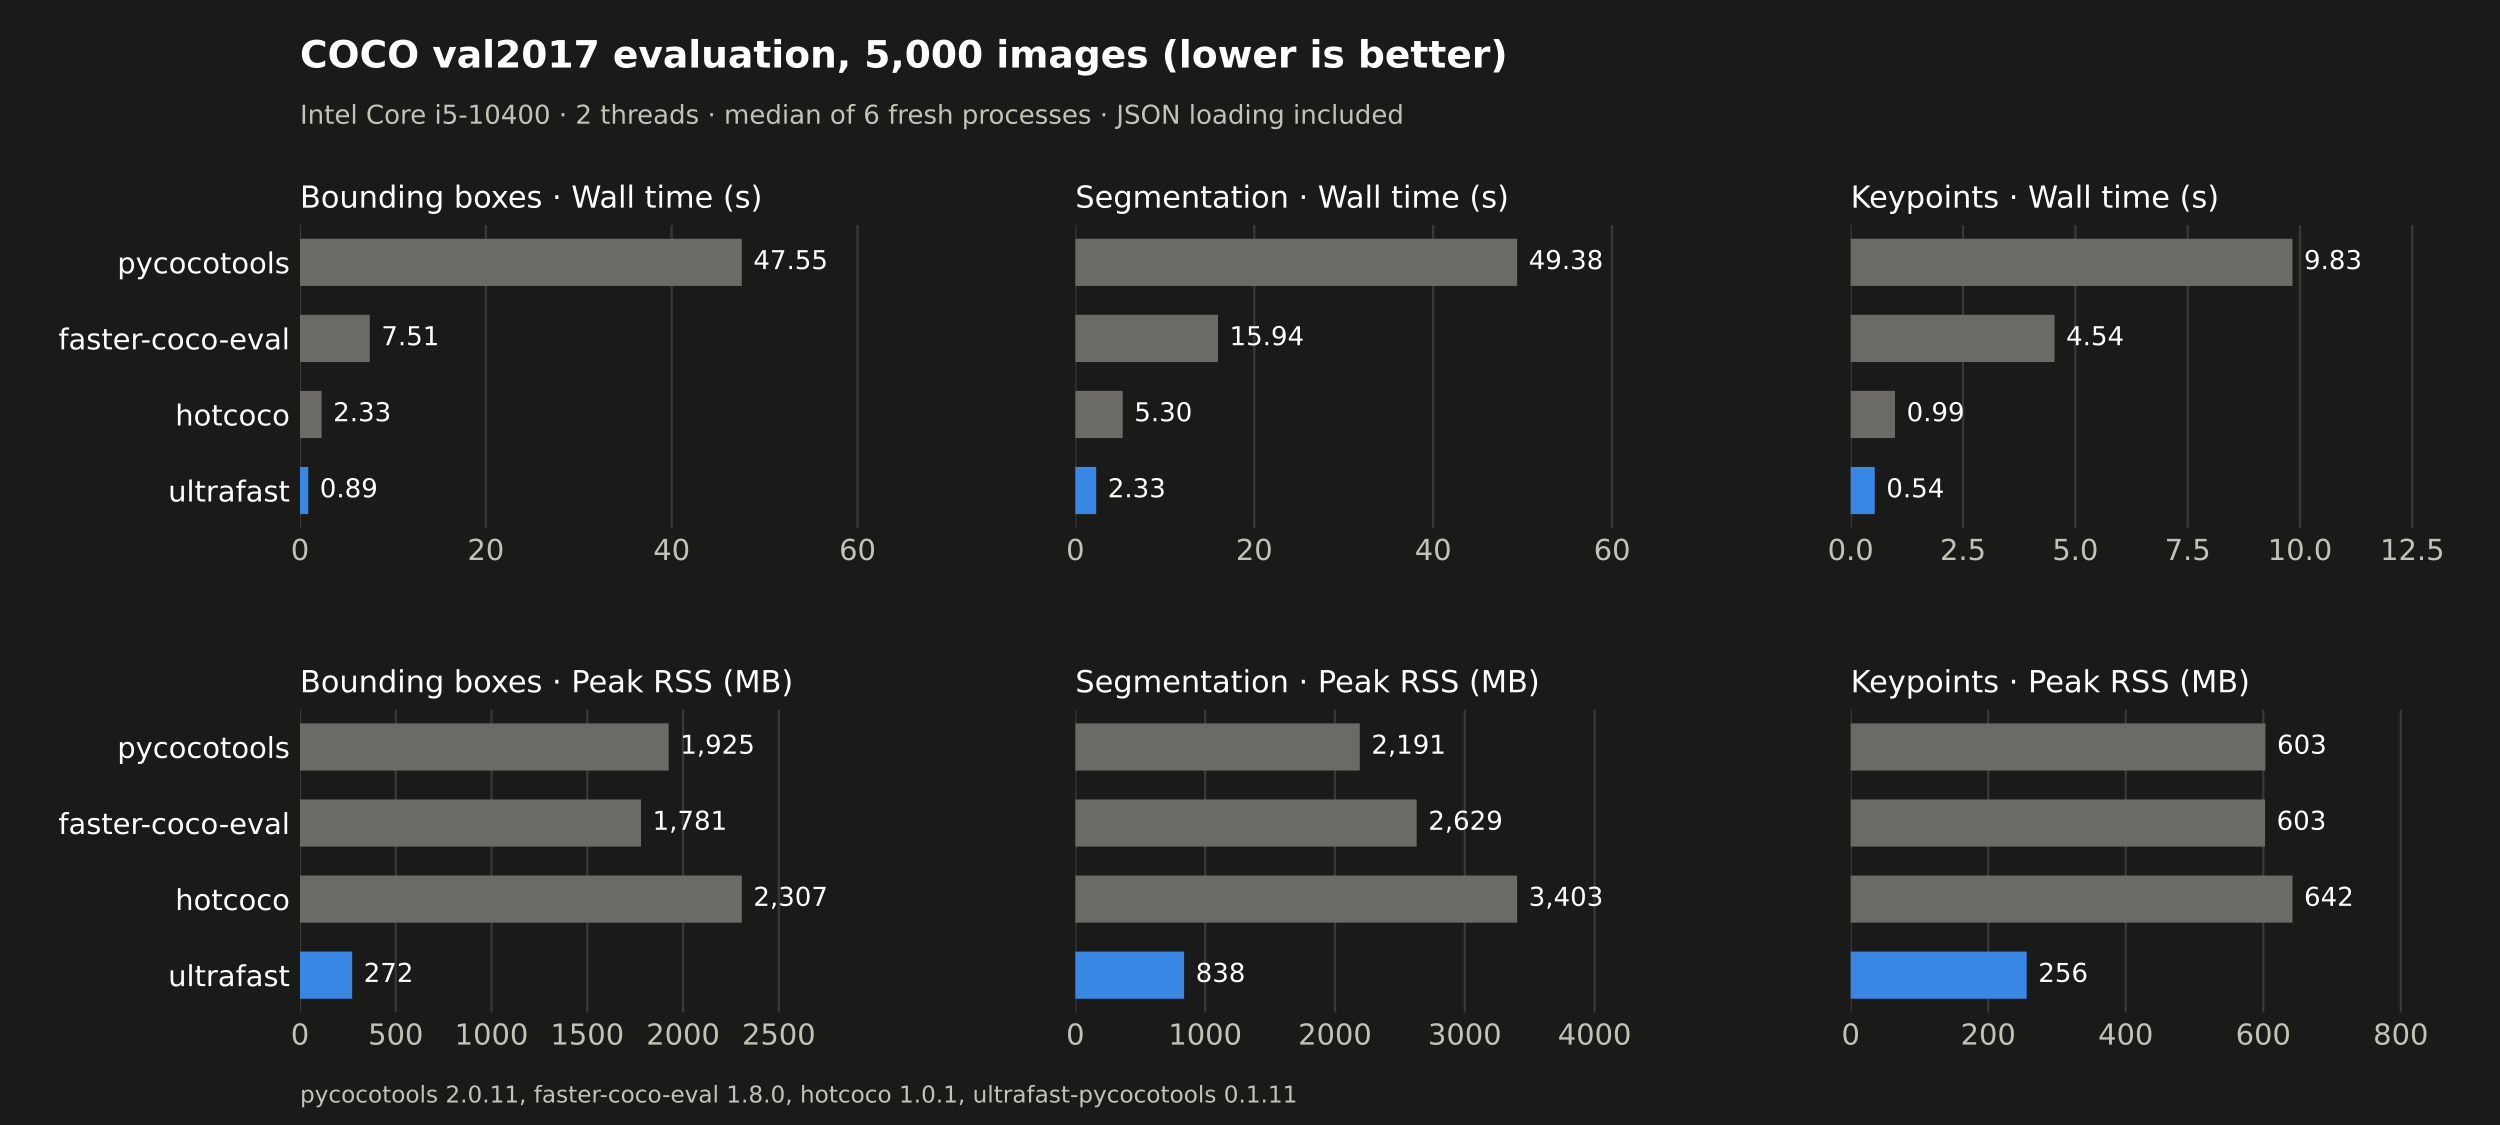
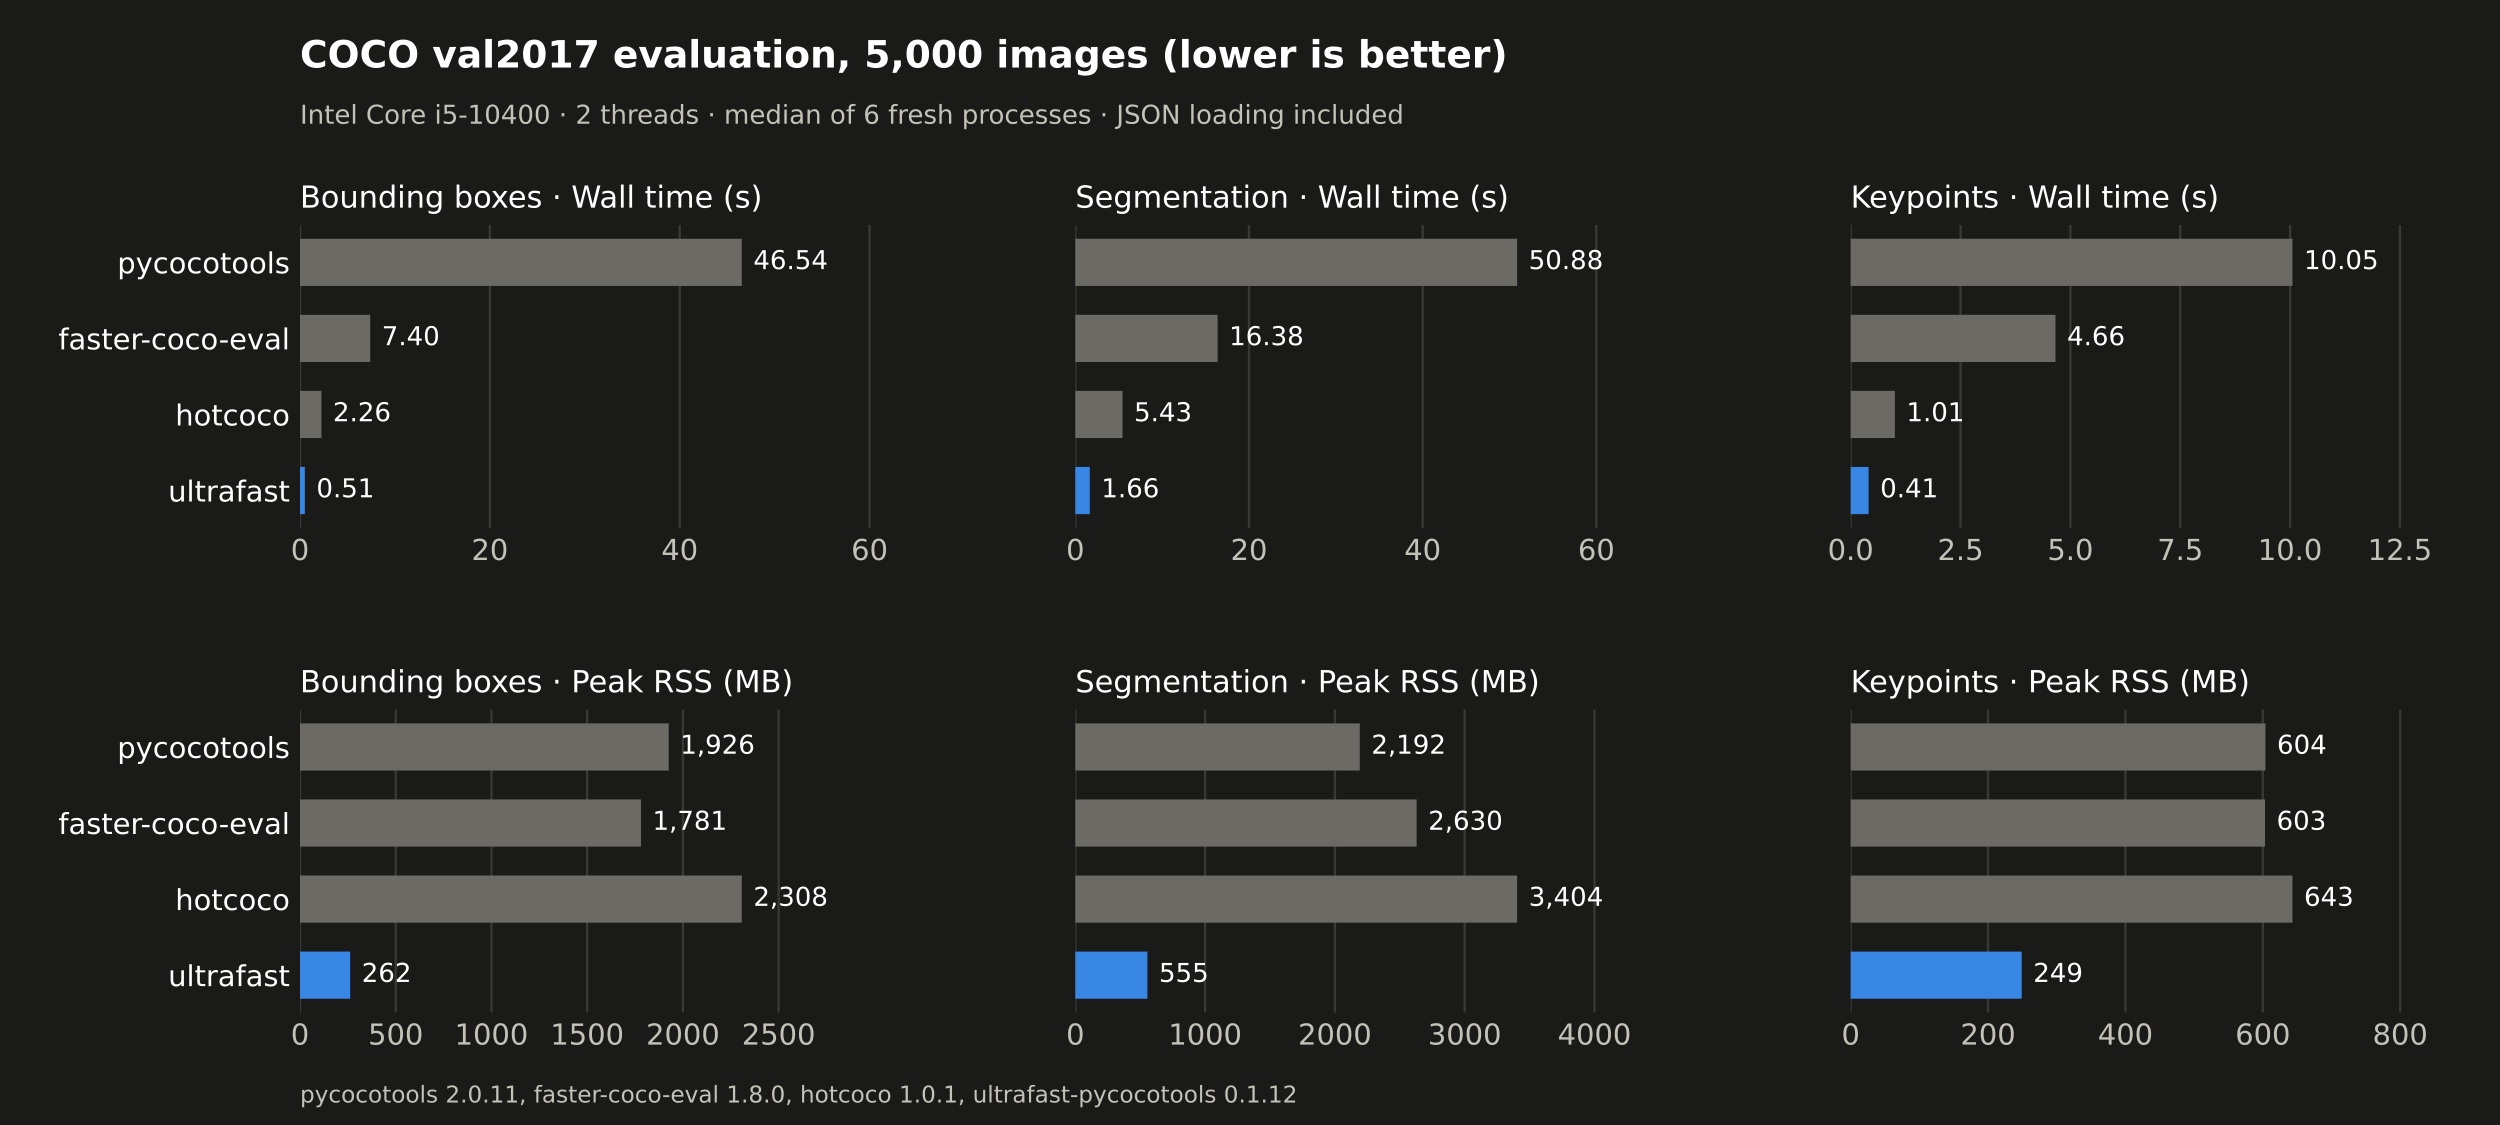
<svg xmlns="http://www.w3.org/2000/svg" width="864pt" height="388.8pt" viewBox="0 0 864 388.8" version="1.1">
  <defs>
    <style type="text/css">*{stroke-linejoin: round; stroke-linecap: butt}</style>
  </defs>
  <g id="figure_1">
    <g id="patch_1">
      <path d="M 0 388.8  L 864 388.8  L 864 0  L 0 0  z " style="fill: #1a1a19" />
    </g>
    <g id="axes_1">
      <g id="patch_2">
        <path d="M 103.68 182.437  L 302.166 182.437  L 302.166 77.76  L 103.68 77.76  z " style="fill: #1a1a19" />
      </g>
      <g id="matplotlib.axis_1">
        <g id="xtick_1">
          <g id="line2d_1">
-             <path d="M 103.68 182.437  L 103.68 77.76  " clip-path="url(#p5c78861c4b)" style="fill: none; stroke: #383835; stroke-width: 0.8; stroke-linecap: square" />
+             <path d="M 103.68 182.437  L 103.68 77.76  " clip-path="url(#p240dbb4131)" style="fill: none; stroke: #383835; stroke-width: 0.8; stroke-linecap: square" />
          </g>
          <g id="line2d_2" />
          <g id="text_1">
            <text style="font-size: 10px; font-family: 'DejaVu Sans'; text-anchor: middle; fill: #c3c2b7" x="103.68" y="193.535" transform="rotate(-0 103.68 193.5346)">0</text>
          </g>
        </g>
        <g id="xtick_2">
          <g id="line2d_3">
-             <path d="M 167.906 182.437  L 167.906 77.76  " clip-path="url(#p5c78861c4b)" style="fill: none; stroke: #383835; stroke-width: 0.8; stroke-linecap: square" />
+             <path d="M 169.293 182.437  L 169.293 77.76  " clip-path="url(#p240dbb4131)" style="fill: none; stroke: #383835; stroke-width: 0.8; stroke-linecap: square" />
          </g>
          <g id="line2d_4" />
          <g id="text_2">
-             <text style="font-size: 10px; font-family: 'DejaVu Sans'; text-anchor: middle; fill: #c3c2b7" x="167.906" y="193.535" transform="rotate(-0 167.906 193.5346)">20</text>
+             <text style="font-size: 10px; font-family: 'DejaVu Sans'; text-anchor: middle; fill: #c3c2b7" x="169.293" y="193.535" transform="rotate(-0 169.2928 193.5346)">20</text>
          </g>
        </g>
        <g id="xtick_3">
          <g id="line2d_5">
-             <path d="M 232.132 182.437  L 232.132 77.76  " clip-path="url(#p5c78861c4b)" style="fill: none; stroke: #383835; stroke-width: 0.8; stroke-linecap: square" />
+             <path d="M 234.906 182.437  L 234.906 77.76  " clip-path="url(#p240dbb4131)" style="fill: none; stroke: #383835; stroke-width: 0.8; stroke-linecap: square" />
          </g>
          <g id="line2d_6" />
          <g id="text_3">
-             <text style="font-size: 10px; font-family: 'DejaVu Sans'; text-anchor: middle; fill: #c3c2b7" x="232.132" y="193.535" transform="rotate(-0 232.1321 193.5346)">40</text>
+             <text style="font-size: 10px; font-family: 'DejaVu Sans'; text-anchor: middle; fill: #c3c2b7" x="234.906" y="193.535" transform="rotate(-0 234.9055 193.5346)">40</text>
          </g>
        </g>
        <g id="xtick_4">
          <g id="line2d_7">
-             <path d="M 296.358 182.437  L 296.358 77.76  " clip-path="url(#p5c78861c4b)" style="fill: none; stroke: #383835; stroke-width: 0.8; stroke-linecap: square" />
+             <path d="M 300.518 182.437  L 300.518 77.76  " clip-path="url(#p240dbb4131)" style="fill: none; stroke: #383835; stroke-width: 0.8; stroke-linecap: square" />
          </g>
          <g id="line2d_8" />
          <g id="text_4">
-             <text style="font-size: 10px; font-family: 'DejaVu Sans'; text-anchor: middle; fill: #c3c2b7" x="296.358" y="193.535" transform="rotate(-0 296.3581 193.5346)">60</text>
+             <text style="font-size: 10px; font-family: 'DejaVu Sans'; text-anchor: middle; fill: #c3c2b7" x="300.518" y="193.535" transform="rotate(-0 300.5183 193.5346)">60</text>
          </g>
        </g>
      </g>
      <g id="matplotlib.axis_2">
        <g id="ytick_1">
          <g id="line2d_9" />
          <g id="text_5">
            <text style="font-size: 10px; font-family: 'DejaVu Sans'; text-anchor: end; fill: #ffffff" x="100.18" y="94.466" transform="rotate(-0 100.18 94.46639)">pycocotools</text>
          </g>
        </g>
        <g id="ytick_2">
          <g id="line2d_10" />
          <g id="text_6">
            <text style="font-size: 10px; font-family: 'DejaVu Sans'; text-anchor: end; fill: #ffffff" x="100.18" y="120.754" transform="rotate(-0 100.18 120.7539)">faster-coco-eval</text>
          </g>
        </g>
        <g id="ytick_3">
          <g id="line2d_11" />
          <g id="text_7">
            <text style="font-size: 10px; font-family: 'DejaVu Sans'; text-anchor: end; fill: #ffffff" x="100.18" y="147.041" transform="rotate(-0 100.18 147.0414)">hotcoco</text>
          </g>
        </g>
        <g id="ytick_4">
          <g id="line2d_12" />
          <g id="text_8">
            <text style="font-size: 10px; font-family: 'DejaVu Sans'; text-anchor: end; fill: #ffffff" x="100.18" y="173.329" transform="rotate(-0 100.18 173.329)">ultrafast</text>
          </g>
        </g>
      </g>
      <g id="patch_3">
-         <path d="M 103.68 82.518  L 256.362 82.518  L 256.362 98.816  L 103.68 98.816  z " clip-path="url(#p5c78861c4b)" style="fill: #6b6a64" />
+         <path d="M 103.68 82.518  L 256.362 82.518  L 256.362 98.816  L 103.68 98.816  z " clip-path="url(#p240dbb4131)" style="fill: #6b6a64" />
      </g>
      <g id="patch_4">
-         <path d="M 103.68 108.806  L 127.798 108.806  L 127.798 125.104  L 103.68 125.104  z " clip-path="url(#p5c78861c4b)" style="fill: #6b6a64" />
+         <path d="M 103.68 108.806  L 127.944 108.806  L 127.944 125.104  L 103.68 125.104  z " clip-path="url(#p240dbb4131)" style="fill: #6b6a64" />
      </g>
      <g id="patch_5">
-         <path d="M 103.68 135.093  L 111.154 135.093  L 111.154 151.391  L 103.68 151.391  z " clip-path="url(#p5c78861c4b)" style="fill: #6b6a64" />
+         <path d="M 103.68 135.093  L 111.087 135.093  L 111.087 151.391  L 103.68 151.391  z " clip-path="url(#p240dbb4131)" style="fill: #6b6a64" />
      </g>
      <g id="patch_6">
-         <path d="M 103.68 161.381  L 106.528 161.381  L 106.528 177.679  L 103.68 177.679  z " clip-path="url(#p5c78861c4b)" style="fill: #3987e5" />
+         <path d="M 103.68 161.381  L 105.352 161.381  L 105.352 177.679  L 103.68 177.679  z " clip-path="url(#p240dbb4131)" style="fill: #3987e5" />
      </g>
      <g id="text_9">
-         <text style="font-size: 9px; font-family: 'DejaVu Sans'; text-anchor: start; fill: #ffffff" x="260.362" y="93.005" transform="rotate(-0 260.3619 93.00507)">47.55</text>
+         <text style="font-size: 9px; font-family: 'DejaVu Sans'; text-anchor: start; fill: #ffffff" x="260.362" y="93.005" transform="rotate(-0 260.3619 93.00507)">46.54</text>
      </g>
      <g id="text_10">
-         <text style="font-size: 9px; font-family: 'DejaVu Sans'; text-anchor: start; fill: #ffffff" x="131.798" y="119.293" transform="rotate(-0 131.7985 119.2926)">7.51</text>
+         <text style="font-size: 9px; font-family: 'DejaVu Sans'; text-anchor: start; fill: #ffffff" x="131.944" y="119.293" transform="rotate(-0 131.9441 119.2926)">7.40</text>
      </g>
      <g id="text_11">
-         <text style="font-size: 9px; font-family: 'DejaVu Sans'; text-anchor: start; fill: #ffffff" x="115.154" y="145.58" transform="rotate(-0 115.1537 145.5801)">2.33</text>
+         <text style="font-size: 9px; font-family: 'DejaVu Sans'; text-anchor: start; fill: #ffffff" x="115.087" y="145.58" transform="rotate(-0 115.0869 145.5801)">2.26</text>
      </g>
      <g id="text_12">
-         <text style="font-size: 9px; font-family: 'DejaVu Sans'; text-anchor: start; fill: #ffffff" x="110.528" y="171.868" transform="rotate(-0 110.5276 171.8676)">0.89</text>
+         <text style="font-size: 9px; font-family: 'DejaVu Sans'; text-anchor: start; fill: #ffffff" x="109.352" y="171.868" transform="rotate(-0 109.352 171.8676)">0.51</text>
      </g>
      <g id="text_13">
        <text style="font-size: 10.5px; font-family: 'DejaVu Sans'; text-anchor: start; fill: #ffffff" x="103.68" y="71.76" transform="rotate(-0 103.68 71.76)">Bounding boxes · Wall time (s)</text>
      </g>
    </g>
    <g id="axes_2">
      <g id="patch_7">
        <path d="M 371.637 182.437  L 570.123 182.437  L 570.123 77.76  L 371.637 77.76  z " style="fill: #1a1a19" />
      </g>
      <g id="matplotlib.axis_3">
        <g id="xtick_5">
          <g id="line2d_13">
-             <path d="M 371.637 182.437  L 371.637 77.76  " clip-path="url(#p87a5c03e8a)" style="fill: none; stroke: #383835; stroke-width: 0.8; stroke-linecap: square" />
+             <path d="M 371.637 182.437  L 371.637 77.76  " clip-path="url(#pd3900a19e0)" style="fill: none; stroke: #383835; stroke-width: 0.8; stroke-linecap: square" />
          </g>
          <g id="line2d_14" />
          <g id="text_14">
            <text style="font-size: 10px; font-family: 'DejaVu Sans'; text-anchor: middle; fill: #c3c2b7" x="371.637" y="193.535" transform="rotate(-0 371.6368 193.5346)">0</text>
          </g>
        </g>
        <g id="xtick_6">
          <g id="line2d_15">
-             <path d="M 433.473 182.437  L 433.473 77.76  " clip-path="url(#p87a5c03e8a)" style="fill: none; stroke: #383835; stroke-width: 0.8; stroke-linecap: square" />
+             <path d="M 431.655 182.437  L 431.655 77.76  " clip-path="url(#pd3900a19e0)" style="fill: none; stroke: #383835; stroke-width: 0.8; stroke-linecap: square" />
          </g>
          <g id="line2d_16" />
          <g id="text_15">
-             <text style="font-size: 10px; font-family: 'DejaVu Sans'; text-anchor: middle; fill: #c3c2b7" x="433.473" y="193.535" transform="rotate(-0 433.4728 193.5346)">20</text>
+             <text style="font-size: 10px; font-family: 'DejaVu Sans'; text-anchor: middle; fill: #c3c2b7" x="431.655" y="193.535" transform="rotate(-0 431.6547 193.5346)">20</text>
          </g>
        </g>
        <g id="xtick_7">
          <g id="line2d_17">
-             <path d="M 495.309 182.437  L 495.309 77.76  " clip-path="url(#p87a5c03e8a)" style="fill: none; stroke: #383835; stroke-width: 0.8; stroke-linecap: square" />
+             <path d="M 491.673 182.437  L 491.673 77.76  " clip-path="url(#pd3900a19e0)" style="fill: none; stroke: #383835; stroke-width: 0.8; stroke-linecap: square" />
          </g>
          <g id="line2d_18" />
          <g id="text_16">
-             <text style="font-size: 10px; font-family: 'DejaVu Sans'; text-anchor: middle; fill: #c3c2b7" x="495.309" y="193.535" transform="rotate(-0 495.3088 193.5346)">40</text>
+             <text style="font-size: 10px; font-family: 'DejaVu Sans'; text-anchor: middle; fill: #c3c2b7" x="491.673" y="193.535" transform="rotate(-0 491.6727 193.5346)">40</text>
          </g>
        </g>
        <g id="xtick_8">
          <g id="line2d_19">
-             <path d="M 557.145 182.437  L 557.145 77.76  " clip-path="url(#p87a5c03e8a)" style="fill: none; stroke: #383835; stroke-width: 0.8; stroke-linecap: square" />
+             <path d="M 551.691 182.437  L 551.691 77.76  " clip-path="url(#pd3900a19e0)" style="fill: none; stroke: #383835; stroke-width: 0.8; stroke-linecap: square" />
          </g>
          <g id="line2d_20" />
          <g id="text_17">
-             <text style="font-size: 10px; font-family: 'DejaVu Sans'; text-anchor: middle; fill: #c3c2b7" x="557.145" y="193.535" transform="rotate(-0 557.1448 193.5346)">60</text>
+             <text style="font-size: 10px; font-family: 'DejaVu Sans'; text-anchor: middle; fill: #c3c2b7" x="551.691" y="193.535" transform="rotate(-0 551.6906 193.5346)">60</text>
          </g>
        </g>
      </g>
      <g id="matplotlib.axis_4">
        <g id="ytick_5">
          <g id="line2d_21" />
        </g>
        <g id="ytick_6">
          <g id="line2d_22" />
        </g>
        <g id="ytick_7">
          <g id="line2d_23" />
        </g>
        <g id="ytick_8">
          <g id="line2d_24" />
        </g>
      </g>
      <g id="patch_8">
-         <path d="M 371.637 82.518  L 524.319 82.518  L 524.319 98.816  L 371.637 98.816  z " clip-path="url(#p87a5c03e8a)" style="fill: #6b6a64" />
+         <path d="M 371.637 82.518  L 524.319 82.518  L 524.319 98.816  L 371.637 98.816  z " clip-path="url(#pd3900a19e0)" style="fill: #6b6a64" />
      </g>
      <g id="patch_9">
-         <path d="M 371.637 108.806  L 420.933 108.806  L 420.933 125.104  L 371.637 125.104  z " clip-path="url(#p87a5c03e8a)" style="fill: #6b6a64" />
+         <path d="M 371.637 108.806  L 420.806 108.806  L 420.806 125.104  L 371.637 125.104  z " clip-path="url(#pd3900a19e0)" style="fill: #6b6a64" />
      </g>
      <g id="patch_10">
-         <path d="M 371.637 135.093  L 388.012 135.093  L 388.012 151.391  L 371.637 151.391  z " clip-path="url(#p87a5c03e8a)" style="fill: #6b6a64" />
+         <path d="M 371.637 135.093  L 387.931 135.093  L 387.931 151.391  L 371.637 151.391  z " clip-path="url(#pd3900a19e0)" style="fill: #6b6a64" />
      </g>
      <g id="patch_11">
-         <path d="M 371.637 161.381  L 378.85 161.381  L 378.85 177.679  L 371.637 177.679  z " clip-path="url(#p87a5c03e8a)" style="fill: #3987e5" />
+         <path d="M 371.637 161.381  L 376.623 161.381  L 376.623 177.679  L 371.637 177.679  z " clip-path="url(#pd3900a19e0)" style="fill: #3987e5" />
      </g>
      <g id="text_18">
-         <text style="font-size: 9px; font-family: 'DejaVu Sans'; text-anchor: start; fill: #ffffff" x="528.319" y="93.005" transform="rotate(-0 528.3187 93.00507)">49.38</text>
+         <text style="font-size: 9px; font-family: 'DejaVu Sans'; text-anchor: start; fill: #ffffff" x="528.319" y="93.005" transform="rotate(-0 528.3187 93.00507)">50.88</text>
      </g>
      <g id="text_19">
-         <text style="font-size: 9px; font-family: 'DejaVu Sans'; text-anchor: start; fill: #ffffff" x="424.933" y="119.293" transform="rotate(-0 424.9331 119.2926)">15.94</text>
+         <text style="font-size: 9px; font-family: 'DejaVu Sans'; text-anchor: start; fill: #ffffff" x="424.806" y="119.293" transform="rotate(-0 424.8057 119.2926)">16.38</text>
      </g>
      <g id="text_20">
-         <text style="font-size: 9px; font-family: 'DejaVu Sans'; text-anchor: start; fill: #ffffff" x="392.012" y="145.58" transform="rotate(-0 392.0124 145.5801)">5.30</text>
+         <text style="font-size: 9px; font-family: 'DejaVu Sans'; text-anchor: start; fill: #ffffff" x="391.931" y="145.58" transform="rotate(-0 391.9312 145.5801)">5.43</text>
      </g>
      <g id="text_21">
-         <text style="font-size: 9px; font-family: 'DejaVu Sans'; text-anchor: start; fill: #ffffff" x="382.85" y="171.868" transform="rotate(-0 382.8504 171.8676)">2.33</text>
+         <text style="font-size: 9px; font-family: 'DejaVu Sans'; text-anchor: start; fill: #ffffff" x="380.623" y="171.868" transform="rotate(-0 380.6228 171.8676)">1.66</text>
      </g>
      <g id="text_22">
        <text style="font-size: 10.5px; font-family: 'DejaVu Sans'; text-anchor: start; fill: #ffffff" x="371.637" y="71.76" transform="rotate(-0 371.6368 71.76)">Segmentation · Wall time (s)</text>
      </g>
    </g>
    <g id="axes_3">
      <g id="patch_12">
        <path d="M 639.594 182.437  L 838.08 182.437  L 838.08 77.76  L 639.594 77.76  z " style="fill: #1a1a19" />
      </g>
      <g id="matplotlib.axis_5">
        <g id="xtick_9">
          <g id="line2d_25">
-             <path d="M 639.594 182.437  L 639.594 77.76  " clip-path="url(#pe37d526470)" style="fill: none; stroke: #383835; stroke-width: 0.8; stroke-linecap: square" />
+             <path d="M 639.594 182.437  L 639.594 77.76  " clip-path="url(#pa5598e2935)" style="fill: none; stroke: #383835; stroke-width: 0.8; stroke-linecap: square" />
          </g>
          <g id="line2d_26" />
          <g id="text_23">
            <text style="font-size: 10px; font-family: 'DejaVu Sans'; text-anchor: middle; fill: #c3c2b7" x="639.594" y="193.535" transform="rotate(-0 639.5935 193.5346)">0.0</text>
          </g>
        </g>
        <g id="xtick_10">
          <g id="line2d_27">
-             <path d="M 678.415 182.437  L 678.415 77.76  " clip-path="url(#pe37d526470)" style="fill: none; stroke: #383835; stroke-width: 0.8; stroke-linecap: square" />
+             <path d="M 677.559 182.437  L 677.559 77.76  " clip-path="url(#pa5598e2935)" style="fill: none; stroke: #383835; stroke-width: 0.8; stroke-linecap: square" />
          </g>
          <g id="line2d_28" />
          <g id="text_24">
-             <text style="font-size: 10px; font-family: 'DejaVu Sans'; text-anchor: middle; fill: #c3c2b7" x="678.415" y="193.535" transform="rotate(-0 678.4153 193.5346)">2.5</text>
+             <text style="font-size: 10px; font-family: 'DejaVu Sans'; text-anchor: middle; fill: #c3c2b7" x="677.559" y="193.535" transform="rotate(-0 677.5586 193.5346)">2.5</text>
          </g>
        </g>
        <g id="xtick_11">
          <g id="line2d_29">
-             <path d="M 717.237 182.437  L 717.237 77.76  " clip-path="url(#pe37d526470)" style="fill: none; stroke: #383835; stroke-width: 0.8; stroke-linecap: square" />
+             <path d="M 715.524 182.437  L 715.524 77.76  " clip-path="url(#pa5598e2935)" style="fill: none; stroke: #383835; stroke-width: 0.8; stroke-linecap: square" />
          </g>
          <g id="line2d_30" />
          <g id="text_25">
-             <text style="font-size: 10px; font-family: 'DejaVu Sans'; text-anchor: middle; fill: #c3c2b7" x="717.237" y="193.535" transform="rotate(-0 717.237 193.5346)">5.0</text>
+             <text style="font-size: 10px; font-family: 'DejaVu Sans'; text-anchor: middle; fill: #c3c2b7" x="715.524" y="193.535" transform="rotate(-0 715.5237 193.5346)">5.0</text>
          </g>
        </g>
        <g id="xtick_12">
          <g id="line2d_31">
-             <path d="M 756.059 182.437  L 756.059 77.76  " clip-path="url(#pe37d526470)" style="fill: none; stroke: #383835; stroke-width: 0.8; stroke-linecap: square" />
+             <path d="M 753.489 182.437  L 753.489 77.76  " clip-path="url(#pa5598e2935)" style="fill: none; stroke: #383835; stroke-width: 0.8; stroke-linecap: square" />
          </g>
          <g id="line2d_32" />
          <g id="text_26">
-             <text style="font-size: 10px; font-family: 'DejaVu Sans'; text-anchor: middle; fill: #c3c2b7" x="756.059" y="193.535" transform="rotate(-0 756.0588 193.5346)">7.5</text>
+             <text style="font-size: 10px; font-family: 'DejaVu Sans'; text-anchor: middle; fill: #c3c2b7" x="753.489" y="193.535" transform="rotate(-0 753.4888 193.5346)">7.5</text>
          </g>
        </g>
        <g id="xtick_13">
          <g id="line2d_33">
-             <path d="M 794.881 182.437  L 794.881 77.76  " clip-path="url(#pe37d526470)" style="fill: none; stroke: #383835; stroke-width: 0.8; stroke-linecap: square" />
+             <path d="M 791.454 182.437  L 791.454 77.76  " clip-path="url(#pa5598e2935)" style="fill: none; stroke: #383835; stroke-width: 0.8; stroke-linecap: square" />
          </g>
          <g id="line2d_34" />
          <g id="text_27">
-             <text style="font-size: 10px; font-family: 'DejaVu Sans'; text-anchor: middle; fill: #c3c2b7" x="794.881" y="193.535" transform="rotate(-0 794.8805 193.5346)">10.0</text>
+             <text style="font-size: 10px; font-family: 'DejaVu Sans'; text-anchor: middle; fill: #c3c2b7" x="791.454" y="193.535" transform="rotate(-0 791.4538 193.5346)">10.0</text>
          </g>
        </g>
        <g id="xtick_14">
          <g id="line2d_35">
-             <path d="M 833.702 182.437  L 833.702 77.76  " clip-path="url(#pe37d526470)" style="fill: none; stroke: #383835; stroke-width: 0.8; stroke-linecap: square" />
+             <path d="M 829.419 182.437  L 829.419 77.76  " clip-path="url(#pa5598e2935)" style="fill: none; stroke: #383835; stroke-width: 0.8; stroke-linecap: square" />
          </g>
          <g id="line2d_36" />
          <g id="text_28">
-             <text style="font-size: 10px; font-family: 'DejaVu Sans'; text-anchor: middle; fill: #c3c2b7" x="833.702" y="193.535" transform="rotate(-0 833.7023 193.5346)">12.5</text>
+             <text style="font-size: 10px; font-family: 'DejaVu Sans'; text-anchor: middle; fill: #c3c2b7" x="829.419" y="193.535" transform="rotate(-0 829.4189 193.5346)">12.5</text>
          </g>
        </g>
      </g>
      <g id="matplotlib.axis_6">
        <g id="ytick_9">
          <g id="line2d_37" />
        </g>
        <g id="ytick_10">
          <g id="line2d_38" />
        </g>
        <g id="ytick_11">
          <g id="line2d_39" />
        </g>
        <g id="ytick_12">
          <g id="line2d_40" />
        </g>
      </g>
      <g id="patch_13">
-         <path d="M 639.594 82.518  L 792.275 82.518  L 792.275 98.816  L 639.594 98.816  z " clip-path="url(#pe37d526470)" style="fill: #6b6a64" />
+         <path d="M 639.594 82.518  L 792.275 82.518  L 792.275 98.816  L 639.594 98.816  z " clip-path="url(#pa5598e2935)" style="fill: #6b6a64" />
      </g>
      <g id="patch_14">
-         <path d="M 639.594 108.806  L 710.044 108.806  L 710.044 125.104  L 639.594 125.104  z " clip-path="url(#pe37d526470)" style="fill: #6b6a64" />
+         <path d="M 639.594 108.806  L 710.377 108.806  L 710.377 125.104  L 639.594 125.104  z " clip-path="url(#pa5598e2935)" style="fill: #6b6a64" />
      </g>
      <g id="patch_15">
-         <path d="M 639.594 135.093  L 654.92 135.093  L 654.92 151.391  L 639.594 151.391  z " clip-path="url(#pe37d526470)" style="fill: #6b6a64" />
+         <path d="M 639.594 135.093  L 654.863 135.093  L 654.863 151.391  L 639.594 151.391  z " clip-path="url(#pa5598e2935)" style="fill: #6b6a64" />
      </g>
      <g id="patch_16">
-         <path d="M 639.594 161.381  L 647.915 161.381  L 647.915 177.679  L 639.594 177.679  z " clip-path="url(#pe37d526470)" style="fill: #3987e5" />
+         <path d="M 639.594 161.381  L 645.788 161.381  L 645.788 177.679  L 639.594 177.679  z " clip-path="url(#pa5598e2935)" style="fill: #3987e5" />
      </g>
      <g id="text_29">
-         <text style="font-size: 9px; font-family: 'DejaVu Sans'; text-anchor: start; fill: #ffffff" x="796.275" y="93.005" transform="rotate(-0 796.2754 93.00507)">9.83</text>
+         <text style="font-size: 9px; font-family: 'DejaVu Sans'; text-anchor: start; fill: #ffffff" x="796.275" y="93.005" transform="rotate(-0 796.2754 93.00507)">10.05</text>
      </g>
      <g id="text_30">
-         <text style="font-size: 9px; font-family: 'DejaVu Sans'; text-anchor: start; fill: #ffffff" x="714.044" y="119.293" transform="rotate(-0 714.0441 119.2926)">4.54</text>
+         <text style="font-size: 9px; font-family: 'DejaVu Sans'; text-anchor: start; fill: #ffffff" x="714.377" y="119.293" transform="rotate(-0 714.3766 119.2926)">4.66</text>
      </g>
      <g id="text_31">
-         <text style="font-size: 9px; font-family: 'DejaVu Sans'; text-anchor: start; fill: #ffffff" x="658.92" y="145.58" transform="rotate(-0 658.9201 145.5801)">0.99</text>
+         <text style="font-size: 9px; font-family: 'DejaVu Sans'; text-anchor: start; fill: #ffffff" x="658.863" y="145.58" transform="rotate(-0 658.863 145.5801)">1.01</text>
      </g>
      <g id="text_32">
-         <text style="font-size: 9px; font-family: 'DejaVu Sans'; text-anchor: start; fill: #ffffff" x="651.915" y="171.868" transform="rotate(-0 651.9152 171.8676)">0.54</text>
+         <text style="font-size: 9px; font-family: 'DejaVu Sans'; text-anchor: start; fill: #ffffff" x="649.788" y="171.868" transform="rotate(-0 649.7878 171.8676)">0.41</text>
      </g>
      <g id="text_33">
        <text style="font-size: 10.5px; font-family: 'DejaVu Sans'; text-anchor: start; fill: #ffffff" x="639.594" y="71.76" transform="rotate(-0 639.5935 71.76)">Keypoints · Wall time (s)</text>
      </g>
    </g>
    <g id="axes_4">
      <g id="patch_17">
        <path d="M 103.68 349.92  L 302.166 349.92  L 302.166 245.243  L 103.68 245.243  z " style="fill: #1a1a19" />
      </g>
      <g id="matplotlib.axis_7">
        <g id="xtick_15">
          <g id="line2d_41">
-             <path d="M 103.68 349.92  L 103.68 245.243  " clip-path="url(#pd8125c0aad)" style="fill: none; stroke: #383835; stroke-width: 0.8; stroke-linecap: square" />
+             <path d="M 103.68 349.92  L 103.68 245.243  " clip-path="url(#pab3a11e1b0)" style="fill: none; stroke: #383835; stroke-width: 0.8; stroke-linecap: square" />
          </g>
          <g id="line2d_42" />
          <g id="text_34">
            <text style="font-size: 10px; font-family: 'DejaVu Sans'; text-anchor: middle; fill: #c3c2b7" x="103.68" y="361.018" transform="rotate(-0 103.68 361.0177)">0</text>
          </g>
        </g>
        <g id="xtick_16">
          <g id="line2d_43">
-             <path d="M 136.775 349.92  L 136.775 245.243  " clip-path="url(#pd8125c0aad)" style="fill: none; stroke: #383835; stroke-width: 0.8; stroke-linecap: square" />
+             <path d="M 136.763 349.92  L 136.763 245.243  " clip-path="url(#pab3a11e1b0)" style="fill: none; stroke: #383835; stroke-width: 0.8; stroke-linecap: square" />
          </g>
          <g id="line2d_44" />
          <g id="text_35">
-             <text style="font-size: 10px; font-family: 'DejaVu Sans'; text-anchor: middle; fill: #c3c2b7" x="136.775" y="361.018" transform="rotate(-0 136.7754 361.0177)">500</text>
+             <text style="font-size: 10px; font-family: 'DejaVu Sans'; text-anchor: middle; fill: #c3c2b7" x="136.763" y="361.018" transform="rotate(-0 136.7631 361.0177)">500</text>
          </g>
        </g>
        <g id="xtick_17">
          <g id="line2d_45">
-             <path d="M 169.871 349.92  L 169.871 245.243  " clip-path="url(#pd8125c0aad)" style="fill: none; stroke: #383835; stroke-width: 0.8; stroke-linecap: square" />
+             <path d="M 169.846 349.92  L 169.846 245.243  " clip-path="url(#pab3a11e1b0)" style="fill: none; stroke: #383835; stroke-width: 0.8; stroke-linecap: square" />
          </g>
          <g id="line2d_46" />
          <g id="text_36">
-             <text style="font-size: 10px; font-family: 'DejaVu Sans'; text-anchor: middle; fill: #c3c2b7" x="169.871" y="361.018" transform="rotate(-0 169.8708 361.0177)">1000</text>
+             <text style="font-size: 10px; font-family: 'DejaVu Sans'; text-anchor: middle; fill: #c3c2b7" x="169.846" y="361.018" transform="rotate(-0 169.8462 361.0177)">1000</text>
          </g>
        </g>
        <g id="xtick_18">
          <g id="line2d_47">
-             <path d="M 202.966 349.92  L 202.966 245.243  " clip-path="url(#pd8125c0aad)" style="fill: none; stroke: #383835; stroke-width: 0.8; stroke-linecap: square" />
+             <path d="M 202.929 349.92  L 202.929 245.243  " clip-path="url(#pab3a11e1b0)" style="fill: none; stroke: #383835; stroke-width: 0.8; stroke-linecap: square" />
          </g>
          <g id="line2d_48" />
          <g id="text_37">
-             <text style="font-size: 10px; font-family: 'DejaVu Sans'; text-anchor: middle; fill: #c3c2b7" x="202.966" y="361.018" transform="rotate(-0 202.9662 361.0177)">1500</text>
+             <text style="font-size: 10px; font-family: 'DejaVu Sans'; text-anchor: middle; fill: #c3c2b7" x="202.929" y="361.018" transform="rotate(-0 202.9294 361.0177)">1500</text>
          </g>
        </g>
        <g id="xtick_19">
          <g id="line2d_49">
-             <path d="M 236.062 349.92  L 236.062 245.243  " clip-path="url(#pd8125c0aad)" style="fill: none; stroke: #383835; stroke-width: 0.8; stroke-linecap: square" />
+             <path d="M 236.012 349.92  L 236.012 245.243  " clip-path="url(#pab3a11e1b0)" style="fill: none; stroke: #383835; stroke-width: 0.8; stroke-linecap: square" />
          </g>
          <g id="line2d_50" />
          <g id="text_38">
-             <text style="font-size: 10px; font-family: 'DejaVu Sans'; text-anchor: middle; fill: #c3c2b7" x="236.062" y="361.018" transform="rotate(-0 236.0616 361.0177)">2000</text>
+             <text style="font-size: 10px; font-family: 'DejaVu Sans'; text-anchor: middle; fill: #c3c2b7" x="236.012" y="361.018" transform="rotate(-0 236.0125 361.0177)">2000</text>
          </g>
        </g>
        <g id="xtick_20">
          <g id="line2d_51">
-             <path d="M 269.157 349.92  L 269.157 245.243  " clip-path="url(#pd8125c0aad)" style="fill: none; stroke: #383835; stroke-width: 0.8; stroke-linecap: square" />
+             <path d="M 269.096 349.92  L 269.096 245.243  " clip-path="url(#pab3a11e1b0)" style="fill: none; stroke: #383835; stroke-width: 0.8; stroke-linecap: square" />
          </g>
          <g id="line2d_52" />
          <g id="text_39">
-             <text style="font-size: 10px; font-family: 'DejaVu Sans'; text-anchor: middle; fill: #c3c2b7" x="269.157" y="361.018" transform="rotate(-0 269.157 361.0177)">2500</text>
+             <text style="font-size: 10px; font-family: 'DejaVu Sans'; text-anchor: middle; fill: #c3c2b7" x="269.096" y="361.018" transform="rotate(-0 269.0956 361.0177)">2500</text>
          </g>
        </g>
      </g>
      <g id="matplotlib.axis_8">
        <g id="ytick_13">
          <g id="line2d_53" />
          <g id="text_40">
            <text style="font-size: 10px; font-family: 'DejaVu Sans'; text-anchor: end; fill: #ffffff" x="100.18" y="261.949" transform="rotate(-0 100.18 261.9495)">pycocotools</text>
          </g>
        </g>
        <g id="ytick_14">
          <g id="line2d_54" />
          <g id="text_41">
            <text style="font-size: 10px; font-family: 'DejaVu Sans'; text-anchor: end; fill: #ffffff" x="100.18" y="288.237" transform="rotate(-0 100.18 288.237)">faster-coco-eval</text>
          </g>
        </g>
        <g id="ytick_15">
          <g id="line2d_55" />
          <g id="text_42">
            <text style="font-size: 10px; font-family: 'DejaVu Sans'; text-anchor: end; fill: #ffffff" x="100.18" y="314.525" transform="rotate(-0 100.18 314.5245)">hotcoco</text>
          </g>
        </g>
        <g id="ytick_16">
          <g id="line2d_56" />
          <g id="text_43">
            <text style="font-size: 10px; font-family: 'DejaVu Sans'; text-anchor: end; fill: #ffffff" x="100.18" y="340.812" transform="rotate(-0 100.18 340.812)">ultrafast</text>
          </g>
        </g>
      </g>
      <g id="patch_18">
-         <path d="M 103.68 250.001  L 231.096 250.001  L 231.096 266.299  L 103.68 266.299  z " clip-path="url(#pd8125c0aad)" style="fill: #6b6a64" />
+         <path d="M 103.68 250.001  L 231.109 250.001  L 231.109 266.299  L 103.68 266.299  z " clip-path="url(#pab3a11e1b0)" style="fill: #6b6a64" />
      </g>
      <g id="patch_19">
-         <path d="M 103.68 276.289  L 221.538 276.289  L 221.538 292.587  L 103.68 292.587  z " clip-path="url(#pd8125c0aad)" style="fill: #6b6a64" />
+         <path d="M 103.68 276.289  L 221.508 276.289  L 221.508 292.587  L 103.68 292.587  z " clip-path="url(#pab3a11e1b0)" style="fill: #6b6a64" />
      </g>
      <g id="patch_20">
-         <path d="M 103.68 302.576  L 256.362 302.576  L 256.362 318.874  L 103.68 318.874  z " clip-path="url(#pd8125c0aad)" style="fill: #6b6a64" />
+         <path d="M 103.68 302.576  L 256.362 302.576  L 256.362 318.874  L 103.68 318.874  z " clip-path="url(#pab3a11e1b0)" style="fill: #6b6a64" />
      </g>
      <g id="patch_21">
-         <path d="M 103.68 328.864  L 121.703 328.864  L 121.703 345.162  L 103.68 345.162  z " clip-path="url(#pd8125c0aad)" style="fill: #3987e5" />
+         <path d="M 103.68 328.864  L 121.025 328.864  L 121.025 345.162  L 103.68 345.162  z " clip-path="url(#pab3a11e1b0)" style="fill: #3987e5" />
      </g>
      <g id="text_44">
-         <text style="font-size: 9px; font-family: 'DejaVu Sans'; text-anchor: start; fill: #ffffff" x="235.096" y="260.488" transform="rotate(-0 235.0957 260.4881)">1,925</text>
+         <text style="font-size: 9px; font-family: 'DejaVu Sans'; text-anchor: start; fill: #ffffff" x="235.109" y="260.488" transform="rotate(-0 235.1088 260.4881)">1,926</text>
      </g>
      <g id="text_45">
-         <text style="font-size: 9px; font-family: 'DejaVu Sans'; text-anchor: start; fill: #ffffff" x="225.538" y="286.776" transform="rotate(-0 225.5379 286.7757)">1,781</text>
+         <text style="font-size: 9px; font-family: 'DejaVu Sans'; text-anchor: start; fill: #ffffff" x="225.508" y="286.776" transform="rotate(-0 225.5077 286.7757)">1,781</text>
      </g>
      <g id="text_46">
-         <text style="font-size: 9px; font-family: 'DejaVu Sans'; text-anchor: start; fill: #ffffff" x="260.362" y="313.063" transform="rotate(-0 260.3619 313.0632)">2,307</text>
+         <text style="font-size: 9px; font-family: 'DejaVu Sans'; text-anchor: start; fill: #ffffff" x="260.362" y="313.063" transform="rotate(-0 260.3619 313.0632)">2,308</text>
      </g>
      <g id="text_47">
-         <text style="font-size: 9px; font-family: 'DejaVu Sans'; text-anchor: start; fill: #ffffff" x="125.703" y="339.351" transform="rotate(-0 125.7028 339.3507)">272</text>
+         <text style="font-size: 9px; font-family: 'DejaVu Sans'; text-anchor: start; fill: #ffffff" x="125.025" y="339.351" transform="rotate(-0 125.0251 339.3507)">262</text>
      </g>
      <g id="text_48">
        <text style="font-size: 10.5px; font-family: 'DejaVu Sans'; text-anchor: start; fill: #ffffff" x="103.68" y="239.243" transform="rotate(-0 103.68 239.2431)">Bounding boxes · Peak RSS (MB)</text>
      </g>
    </g>
    <g id="axes_5">
      <g id="patch_22">
        <path d="M 371.637 349.92  L 570.123 349.92  L 570.123 245.243  L 371.637 245.243  z " style="fill: #1a1a19" />
      </g>
      <g id="matplotlib.axis_9">
        <g id="xtick_21">
          <g id="line2d_57">
-             <path d="M 371.637 349.92  L 371.637 245.243  " clip-path="url(#p97f5b61a41)" style="fill: none; stroke: #383835; stroke-width: 0.8; stroke-linecap: square" />
+             <path d="M 371.637 349.92  L 371.637 245.243  " clip-path="url(#p4c4e53208c)" style="fill: none; stroke: #383835; stroke-width: 0.8; stroke-linecap: square" />
          </g>
          <g id="line2d_58" />
          <g id="text_49">
            <text style="font-size: 10px; font-family: 'DejaVu Sans'; text-anchor: middle; fill: #c3c2b7" x="371.637" y="361.018" transform="rotate(-0 371.6368 361.0177)">0</text>
          </g>
        </g>
        <g id="xtick_22">
          <g id="line2d_59">
-             <path d="M 416.499 349.92  L 416.499 245.243  " clip-path="url(#p97f5b61a41)" style="fill: none; stroke: #383835; stroke-width: 0.8; stroke-linecap: square" />
+             <path d="M 416.489 349.92  L 416.489 245.243  " clip-path="url(#p4c4e53208c)" style="fill: none; stroke: #383835; stroke-width: 0.8; stroke-linecap: square" />
          </g>
          <g id="line2d_60" />
          <g id="text_50">
-             <text style="font-size: 10px; font-family: 'DejaVu Sans'; text-anchor: middle; fill: #c3c2b7" x="416.499" y="361.018" transform="rotate(-0 416.4993 361.0177)">1000</text>
+             <text style="font-size: 10px; font-family: 'DejaVu Sans'; text-anchor: middle; fill: #c3c2b7" x="416.489" y="361.018" transform="rotate(-0 416.4894 361.0177)">1000</text>
          </g>
        </g>
        <g id="xtick_23">
          <g id="line2d_61">
-             <path d="M 461.362 349.92  L 461.362 245.243  " clip-path="url(#p97f5b61a41)" style="fill: none; stroke: #383835; stroke-width: 0.8; stroke-linecap: square" />
+             <path d="M 461.342 349.92  L 461.342 245.243  " clip-path="url(#p4c4e53208c)" style="fill: none; stroke: #383835; stroke-width: 0.8; stroke-linecap: square" />
          </g>
          <g id="line2d_62" />
          <g id="text_51">
-             <text style="font-size: 10px; font-family: 'DejaVu Sans'; text-anchor: middle; fill: #c3c2b7" x="461.362" y="361.018" transform="rotate(-0 461.3619 361.0177)">2000</text>
+             <text style="font-size: 10px; font-family: 'DejaVu Sans'; text-anchor: middle; fill: #c3c2b7" x="461.342" y="361.018" transform="rotate(-0 461.3421 361.0177)">2000</text>
          </g>
        </g>
        <g id="xtick_24">
          <g id="line2d_63">
-             <path d="M 506.224 349.92  L 506.224 245.243  " clip-path="url(#p97f5b61a41)" style="fill: none; stroke: #383835; stroke-width: 0.8; stroke-linecap: square" />
+             <path d="M 506.195 349.92  L 506.195 245.243  " clip-path="url(#p4c4e53208c)" style="fill: none; stroke: #383835; stroke-width: 0.8; stroke-linecap: square" />
          </g>
          <g id="line2d_64" />
          <g id="text_52">
-             <text style="font-size: 10px; font-family: 'DejaVu Sans'; text-anchor: middle; fill: #c3c2b7" x="506.224" y="361.018" transform="rotate(-0 506.2244 361.0177)">3000</text>
+             <text style="font-size: 10px; font-family: 'DejaVu Sans'; text-anchor: middle; fill: #c3c2b7" x="506.195" y="361.018" transform="rotate(-0 506.1947 361.0177)">3000</text>
          </g>
        </g>
        <g id="xtick_25">
          <g id="line2d_65">
-             <path d="M 551.087 349.92  L 551.087 245.243  " clip-path="url(#p97f5b61a41)" style="fill: none; stroke: #383835; stroke-width: 0.8; stroke-linecap: square" />
+             <path d="M 551.047 349.92  L 551.047 245.243  " clip-path="url(#p4c4e53208c)" style="fill: none; stroke: #383835; stroke-width: 0.8; stroke-linecap: square" />
          </g>
          <g id="line2d_66" />
          <g id="text_53">
-             <text style="font-size: 10px; font-family: 'DejaVu Sans'; text-anchor: middle; fill: #c3c2b7" x="551.087" y="361.018" transform="rotate(-0 551.087 361.0177)">4000</text>
+             <text style="font-size: 10px; font-family: 'DejaVu Sans'; text-anchor: middle; fill: #c3c2b7" x="551.047" y="361.018" transform="rotate(-0 551.0473 361.0177)">4000</text>
          </g>
        </g>
      </g>
      <g id="matplotlib.axis_10">
        <g id="ytick_17">
          <g id="line2d_67" />
        </g>
        <g id="ytick_18">
          <g id="line2d_68" />
        </g>
        <g id="ytick_19">
          <g id="line2d_69" />
        </g>
        <g id="ytick_20">
          <g id="line2d_70" />
        </g>
      </g>
      <g id="patch_23">
-         <path d="M 371.637 250.001  L 469.937 250.001  L 469.937 266.299  L 371.637 266.299  z " clip-path="url(#p97f5b61a41)" style="fill: #6b6a64" />
+         <path d="M 371.637 250.001  L 469.941 250.001  L 469.941 266.299  L 371.637 266.299  z " clip-path="url(#p4c4e53208c)" style="fill: #6b6a64" />
      </g>
      <g id="patch_24">
-         <path d="M 371.637 276.289  L 489.601 276.289  L 489.601 292.587  L 371.637 292.587  z " clip-path="url(#p97f5b61a41)" style="fill: #6b6a64" />
+         <path d="M 371.637 276.289  L 489.587 276.289  L 489.587 292.587  L 371.637 292.587  z " clip-path="url(#p4c4e53208c)" style="fill: #6b6a64" />
      </g>
      <g id="patch_25">
-         <path d="M 371.637 302.576  L 524.319 302.576  L 524.319 318.874  L 371.637 318.874  z " clip-path="url(#p97f5b61a41)" style="fill: #6b6a64" />
+         <path d="M 371.637 302.576  L 524.319 302.576  L 524.319 318.874  L 371.637 318.874  z " clip-path="url(#p4c4e53208c)" style="fill: #6b6a64" />
      </g>
      <g id="patch_26">
-         <path d="M 371.637 328.864  L 409.23 328.864  L 409.23 345.162  L 371.637 345.162  z " clip-path="url(#p97f5b61a41)" style="fill: #3987e5" />
+         <path d="M 371.637 328.864  L 396.551 328.864  L 396.551 345.162  L 371.637 345.162  z " clip-path="url(#p4c4e53208c)" style="fill: #3987e5" />
      </g>
      <g id="text_54">
-         <text style="font-size: 9px; font-family: 'DejaVu Sans'; text-anchor: start; fill: #ffffff" x="473.937" y="260.488" transform="rotate(-0 473.9374 260.4881)">2,191</text>
+         <text style="font-size: 9px; font-family: 'DejaVu Sans'; text-anchor: start; fill: #ffffff" x="473.941" y="260.488" transform="rotate(-0 473.9407 260.4881)">2,192</text>
      </g>
      <g id="text_55">
-         <text style="font-size: 9px; font-family: 'DejaVu Sans'; text-anchor: start; fill: #ffffff" x="493.601" y="286.776" transform="rotate(-0 493.6014 286.7757)">2,629</text>
+         <text style="font-size: 9px; font-family: 'DejaVu Sans'; text-anchor: start; fill: #ffffff" x="493.587" y="286.776" transform="rotate(-0 493.5874 286.7757)">2,630</text>
      </g>
      <g id="text_56">
-         <text style="font-size: 9px; font-family: 'DejaVu Sans'; text-anchor: start; fill: #ffffff" x="528.319" y="313.063" transform="rotate(-0 528.3187 313.0632)">3,403</text>
+         <text style="font-size: 9px; font-family: 'DejaVu Sans'; text-anchor: start; fill: #ffffff" x="528.319" y="313.063" transform="rotate(-0 528.3187 313.0632)">3,404</text>
      </g>
      <g id="text_57">
-         <text style="font-size: 9px; font-family: 'DejaVu Sans'; text-anchor: start; fill: #ffffff" x="413.23" y="339.351" transform="rotate(-0 413.2296 339.3507)">838</text>
+         <text style="font-size: 9px; font-family: 'DejaVu Sans'; text-anchor: start; fill: #ffffff" x="400.551" y="339.351" transform="rotate(-0 400.5511 339.3507)">555</text>
      </g>
      <g id="text_58">
        <text style="font-size: 10.5px; font-family: 'DejaVu Sans'; text-anchor: start; fill: #ffffff" x="371.637" y="239.243" transform="rotate(-0 371.6368 239.2431)">Segmentation · Peak RSS (MB)</text>
      </g>
    </g>
    <g id="axes_6">
      <g id="patch_27">
        <path d="M 639.594 349.92  L 838.08 349.92  L 838.08 245.243  L 639.594 245.243  z " style="fill: #1a1a19" />
      </g>
      <g id="matplotlib.axis_11">
        <g id="xtick_26">
          <g id="line2d_71">
-             <path d="M 639.594 349.92  L 639.594 245.243  " clip-path="url(#pd76d4ed3de)" style="fill: none; stroke: #383835; stroke-width: 0.8; stroke-linecap: square" />
+             <path d="M 639.594 349.92  L 639.594 245.243  " clip-path="url(#pa7a7e4fec5)" style="fill: none; stroke: #383835; stroke-width: 0.8; stroke-linecap: square" />
          </g>
          <g id="line2d_72" />
          <g id="text_59">
            <text style="font-size: 10px; font-family: 'DejaVu Sans'; text-anchor: middle; fill: #c3c2b7" x="639.594" y="361.018" transform="rotate(-0 639.5935 361.0177)">0</text>
          </g>
        </g>
        <g id="xtick_27">
          <g id="line2d_73">
-             <path d="M 687.124 349.92  L 687.124 245.243  " clip-path="url(#pd76d4ed3de)" style="fill: none; stroke: #383835; stroke-width: 0.8; stroke-linecap: square" />
+             <path d="M 687.071 349.92  L 687.071 245.243  " clip-path="url(#pa7a7e4fec5)" style="fill: none; stroke: #383835; stroke-width: 0.8; stroke-linecap: square" />
          </g>
          <g id="line2d_74" />
          <g id="text_60">
-             <text style="font-size: 10px; font-family: 'DejaVu Sans'; text-anchor: middle; fill: #c3c2b7" x="687.124" y="361.018" transform="rotate(-0 687.1244 361.0177)">200</text>
+             <text style="font-size: 10px; font-family: 'DejaVu Sans'; text-anchor: middle; fill: #c3c2b7" x="687.071" y="361.018" transform="rotate(-0 687.0709 361.0177)">200</text>
          </g>
        </g>
        <g id="xtick_28">
          <g id="line2d_75">
-             <path d="M 734.655 349.92  L 734.655 245.243  " clip-path="url(#pd76d4ed3de)" style="fill: none; stroke: #383835; stroke-width: 0.8; stroke-linecap: square" />
+             <path d="M 734.548 349.92  L 734.548 245.243  " clip-path="url(#pa7a7e4fec5)" style="fill: none; stroke: #383835; stroke-width: 0.8; stroke-linecap: square" />
          </g>
          <g id="line2d_76" />
          <g id="text_61">
-             <text style="font-size: 10px; font-family: 'DejaVu Sans'; text-anchor: middle; fill: #c3c2b7" x="734.655" y="361.018" transform="rotate(-0 734.6552 361.0177)">400</text>
+             <text style="font-size: 10px; font-family: 'DejaVu Sans'; text-anchor: middle; fill: #c3c2b7" x="734.548" y="361.018" transform="rotate(-0 734.5482 361.0177)">400</text>
          </g>
        </g>
        <g id="xtick_29">
          <g id="line2d_77">
-             <path d="M 782.186 349.92  L 782.186 245.243  " clip-path="url(#pd76d4ed3de)" style="fill: none; stroke: #383835; stroke-width: 0.8; stroke-linecap: square" />
+             <path d="M 782.026 349.92  L 782.026 245.243  " clip-path="url(#pa7a7e4fec5)" style="fill: none; stroke: #383835; stroke-width: 0.8; stroke-linecap: square" />
          </g>
          <g id="line2d_78" />
          <g id="text_62">
-             <text style="font-size: 10px; font-family: 'DejaVu Sans'; text-anchor: middle; fill: #c3c2b7" x="782.186" y="361.018" transform="rotate(-0 782.1861 361.0177)">600</text>
+             <text style="font-size: 10px; font-family: 'DejaVu Sans'; text-anchor: middle; fill: #c3c2b7" x="782.026" y="361.018" transform="rotate(-0 782.0255 361.0177)">600</text>
          </g>
        </g>
        <g id="xtick_30">
          <g id="line2d_79">
-             <path d="M 829.717 349.92  L 829.717 245.243  " clip-path="url(#pd76d4ed3de)" style="fill: none; stroke: #383835; stroke-width: 0.8; stroke-linecap: square" />
+             <path d="M 829.503 349.92  L 829.503 245.243  " clip-path="url(#pa7a7e4fec5)" style="fill: none; stroke: #383835; stroke-width: 0.8; stroke-linecap: square" />
          </g>
          <g id="line2d_80" />
          <g id="text_63">
-             <text style="font-size: 10px; font-family: 'DejaVu Sans'; text-anchor: middle; fill: #c3c2b7" x="829.717" y="361.018" transform="rotate(-0 829.7169 361.0177)">800</text>
+             <text style="font-size: 10px; font-family: 'DejaVu Sans'; text-anchor: middle; fill: #c3c2b7" x="829.503" y="361.018" transform="rotate(-0 829.5029 361.0177)">800</text>
          </g>
        </g>
      </g>
      <g id="matplotlib.axis_12">
        <g id="ytick_21">
          <g id="line2d_81" />
        </g>
        <g id="ytick_22">
          <g id="line2d_82" />
        </g>
        <g id="ytick_23">
          <g id="line2d_83" />
        </g>
        <g id="ytick_24">
          <g id="line2d_84" />
        </g>
      </g>
      <g id="patch_28">
-         <path d="M 639.594 250.001  L 782.937 250.001  L 782.937 266.299  L 639.594 266.299  z " clip-path="url(#pd76d4ed3de)" style="fill: #6b6a64" />
+         <path d="M 639.594 250.001  L 782.938 250.001  L 782.938 266.299  L 639.594 266.299  z " clip-path="url(#pa7a7e4fec5)" style="fill: #6b6a64" />
      </g>
      <g id="patch_29">
-         <path d="M 639.594 276.289  L 782.798 276.289  L 782.798 292.587  L 639.594 292.587  z " clip-path="url(#pd76d4ed3de)" style="fill: #6b6a64" />
+         <path d="M 639.594 276.289  L 782.782 276.289  L 782.782 292.587  L 639.594 292.587  z " clip-path="url(#pa7a7e4fec5)" style="fill: #6b6a64" />
      </g>
      <g id="patch_30">
-         <path d="M 639.594 302.576  L 792.275 302.576  L 792.275 318.874  L 639.594 318.874  z " clip-path="url(#pd76d4ed3de)" style="fill: #6b6a64" />
+         <path d="M 639.594 302.576  L 792.275 302.576  L 792.275 318.874  L 639.594 318.874  z " clip-path="url(#pa7a7e4fec5)" style="fill: #6b6a64" />
      </g>
      <g id="patch_31">
-         <path d="M 639.594 328.864  L 700.433 328.864  L 700.433 345.162  L 639.594 345.162  z " clip-path="url(#pd76d4ed3de)" style="fill: #3987e5" />
+         <path d="M 639.594 328.864  L 698.69 328.864  L 698.69 345.162  L 639.594 345.162  z " clip-path="url(#pa7a7e4fec5)" style="fill: #3987e5" />
      </g>
      <g id="text_64">
-         <text style="font-size: 9px; font-family: 'DejaVu Sans'; text-anchor: start; fill: #ffffff" x="786.937" y="260.488" transform="rotate(-0 786.937 260.4881)">603</text>
+         <text style="font-size: 9px; font-family: 'DejaVu Sans'; text-anchor: start; fill: #ffffff" x="786.938" y="260.488" transform="rotate(-0 786.9381 260.4881)">604</text>
      </g>
      <g id="text_65">
-         <text style="font-size: 9px; font-family: 'DejaVu Sans'; text-anchor: start; fill: #ffffff" x="786.798" y="286.776" transform="rotate(-0 786.7978 286.7757)">603</text>
+         <text style="font-size: 9px; font-family: 'DejaVu Sans'; text-anchor: start; fill: #ffffff" x="786.782" y="286.776" transform="rotate(-0 786.7819 286.7757)">603</text>
      </g>
      <g id="text_66">
-         <text style="font-size: 9px; font-family: 'DejaVu Sans'; text-anchor: start; fill: #ffffff" x="796.275" y="313.063" transform="rotate(-0 796.2754 313.0632)">642</text>
+         <text style="font-size: 9px; font-family: 'DejaVu Sans'; text-anchor: start; fill: #ffffff" x="796.275" y="313.063" transform="rotate(-0 796.2754 313.0632)">643</text>
      </g>
      <g id="text_67">
-         <text style="font-size: 9px; font-family: 'DejaVu Sans'; text-anchor: start; fill: #ffffff" x="704.433" y="339.351" transform="rotate(-0 704.4325 339.3507)">256</text>
+         <text style="font-size: 9px; font-family: 'DejaVu Sans'; text-anchor: start; fill: #ffffff" x="702.69" y="339.351" transform="rotate(-0 702.69 339.3507)">249</text>
      </g>
      <g id="text_68">
        <text style="font-size: 10.5px; font-family: 'DejaVu Sans'; text-anchor: start; fill: #ffffff" x="639.594" y="239.243" transform="rotate(-0 639.5935 239.2431)">Keypoints · Peak RSS (MB)</text>
      </g>
    </g>
    <g id="text_69">
      <text style="font-weight: 700; font-size: 13px; font-family: 'DejaVu Sans'; text-anchor: start; fill: #ffffff" x="103.68" y="23.328" transform="rotate(-0 103.68 23.328)">COCO val2017 evaluation, 5,000 images (lower is better)</text>
    </g>
    <g id="text_70">
      <text style="font-size: 9px; font-family: 'DejaVu Sans'; text-anchor: start; fill: #c3c2b7" x="103.68" y="42.768" transform="rotate(-0 103.68 42.768)">Intel Core i5-10400 · 2 threads · median of 6 fresh processes · JSON loading included</text>
    </g>
    <g id="text_71">
-       <text style="font-size: 8px; font-family: 'DejaVu Sans'; text-anchor: start; fill: #c3c2b7" x="103.68" y="381.024" transform="rotate(-0 103.68 381.024)">pycocotools 2.0.11, faster-coco-eval 1.8.0, hotcoco 1.0.1, ultrafast-pycocotools 0.1.11</text>
+       <text style="font-size: 8px; font-family: 'DejaVu Sans'; text-anchor: start; fill: #c3c2b7" x="103.68" y="381.024" transform="rotate(-0 103.68 381.024)">pycocotools 2.0.11, faster-coco-eval 1.8.0, hotcoco 1.0.1, ultrafast-pycocotools 0.1.12</text>
    </g>
  </g>
  <defs>
-     <clipPath id="p5c78861c4b">
+     <clipPath id="p240dbb4131">
      <rect x="103.68" y="77.76" width="198.486" height="104.677" />
    </clipPath>
-     <clipPath id="p87a5c03e8a">
+     <clipPath id="pd3900a19e0">
      <rect x="371.637" y="77.76" width="198.486" height="104.677" />
    </clipPath>
-     <clipPath id="pe37d526470">
+     <clipPath id="pa5598e2935">
      <rect x="639.594" y="77.76" width="198.486" height="104.677" />
    </clipPath>
-     <clipPath id="pd8125c0aad">
+     <clipPath id="pab3a11e1b0">
      <rect x="103.68" y="245.243" width="198.486" height="104.677" />
    </clipPath>
-     <clipPath id="p97f5b61a41">
+     <clipPath id="p4c4e53208c">
      <rect x="371.637" y="245.243" width="198.486" height="104.677" />
    </clipPath>
-     <clipPath id="pd76d4ed3de">
+     <clipPath id="pa7a7e4fec5">
      <rect x="639.594" y="245.243" width="198.486" height="104.677" />
    </clipPath>
  </defs>
</svg>
